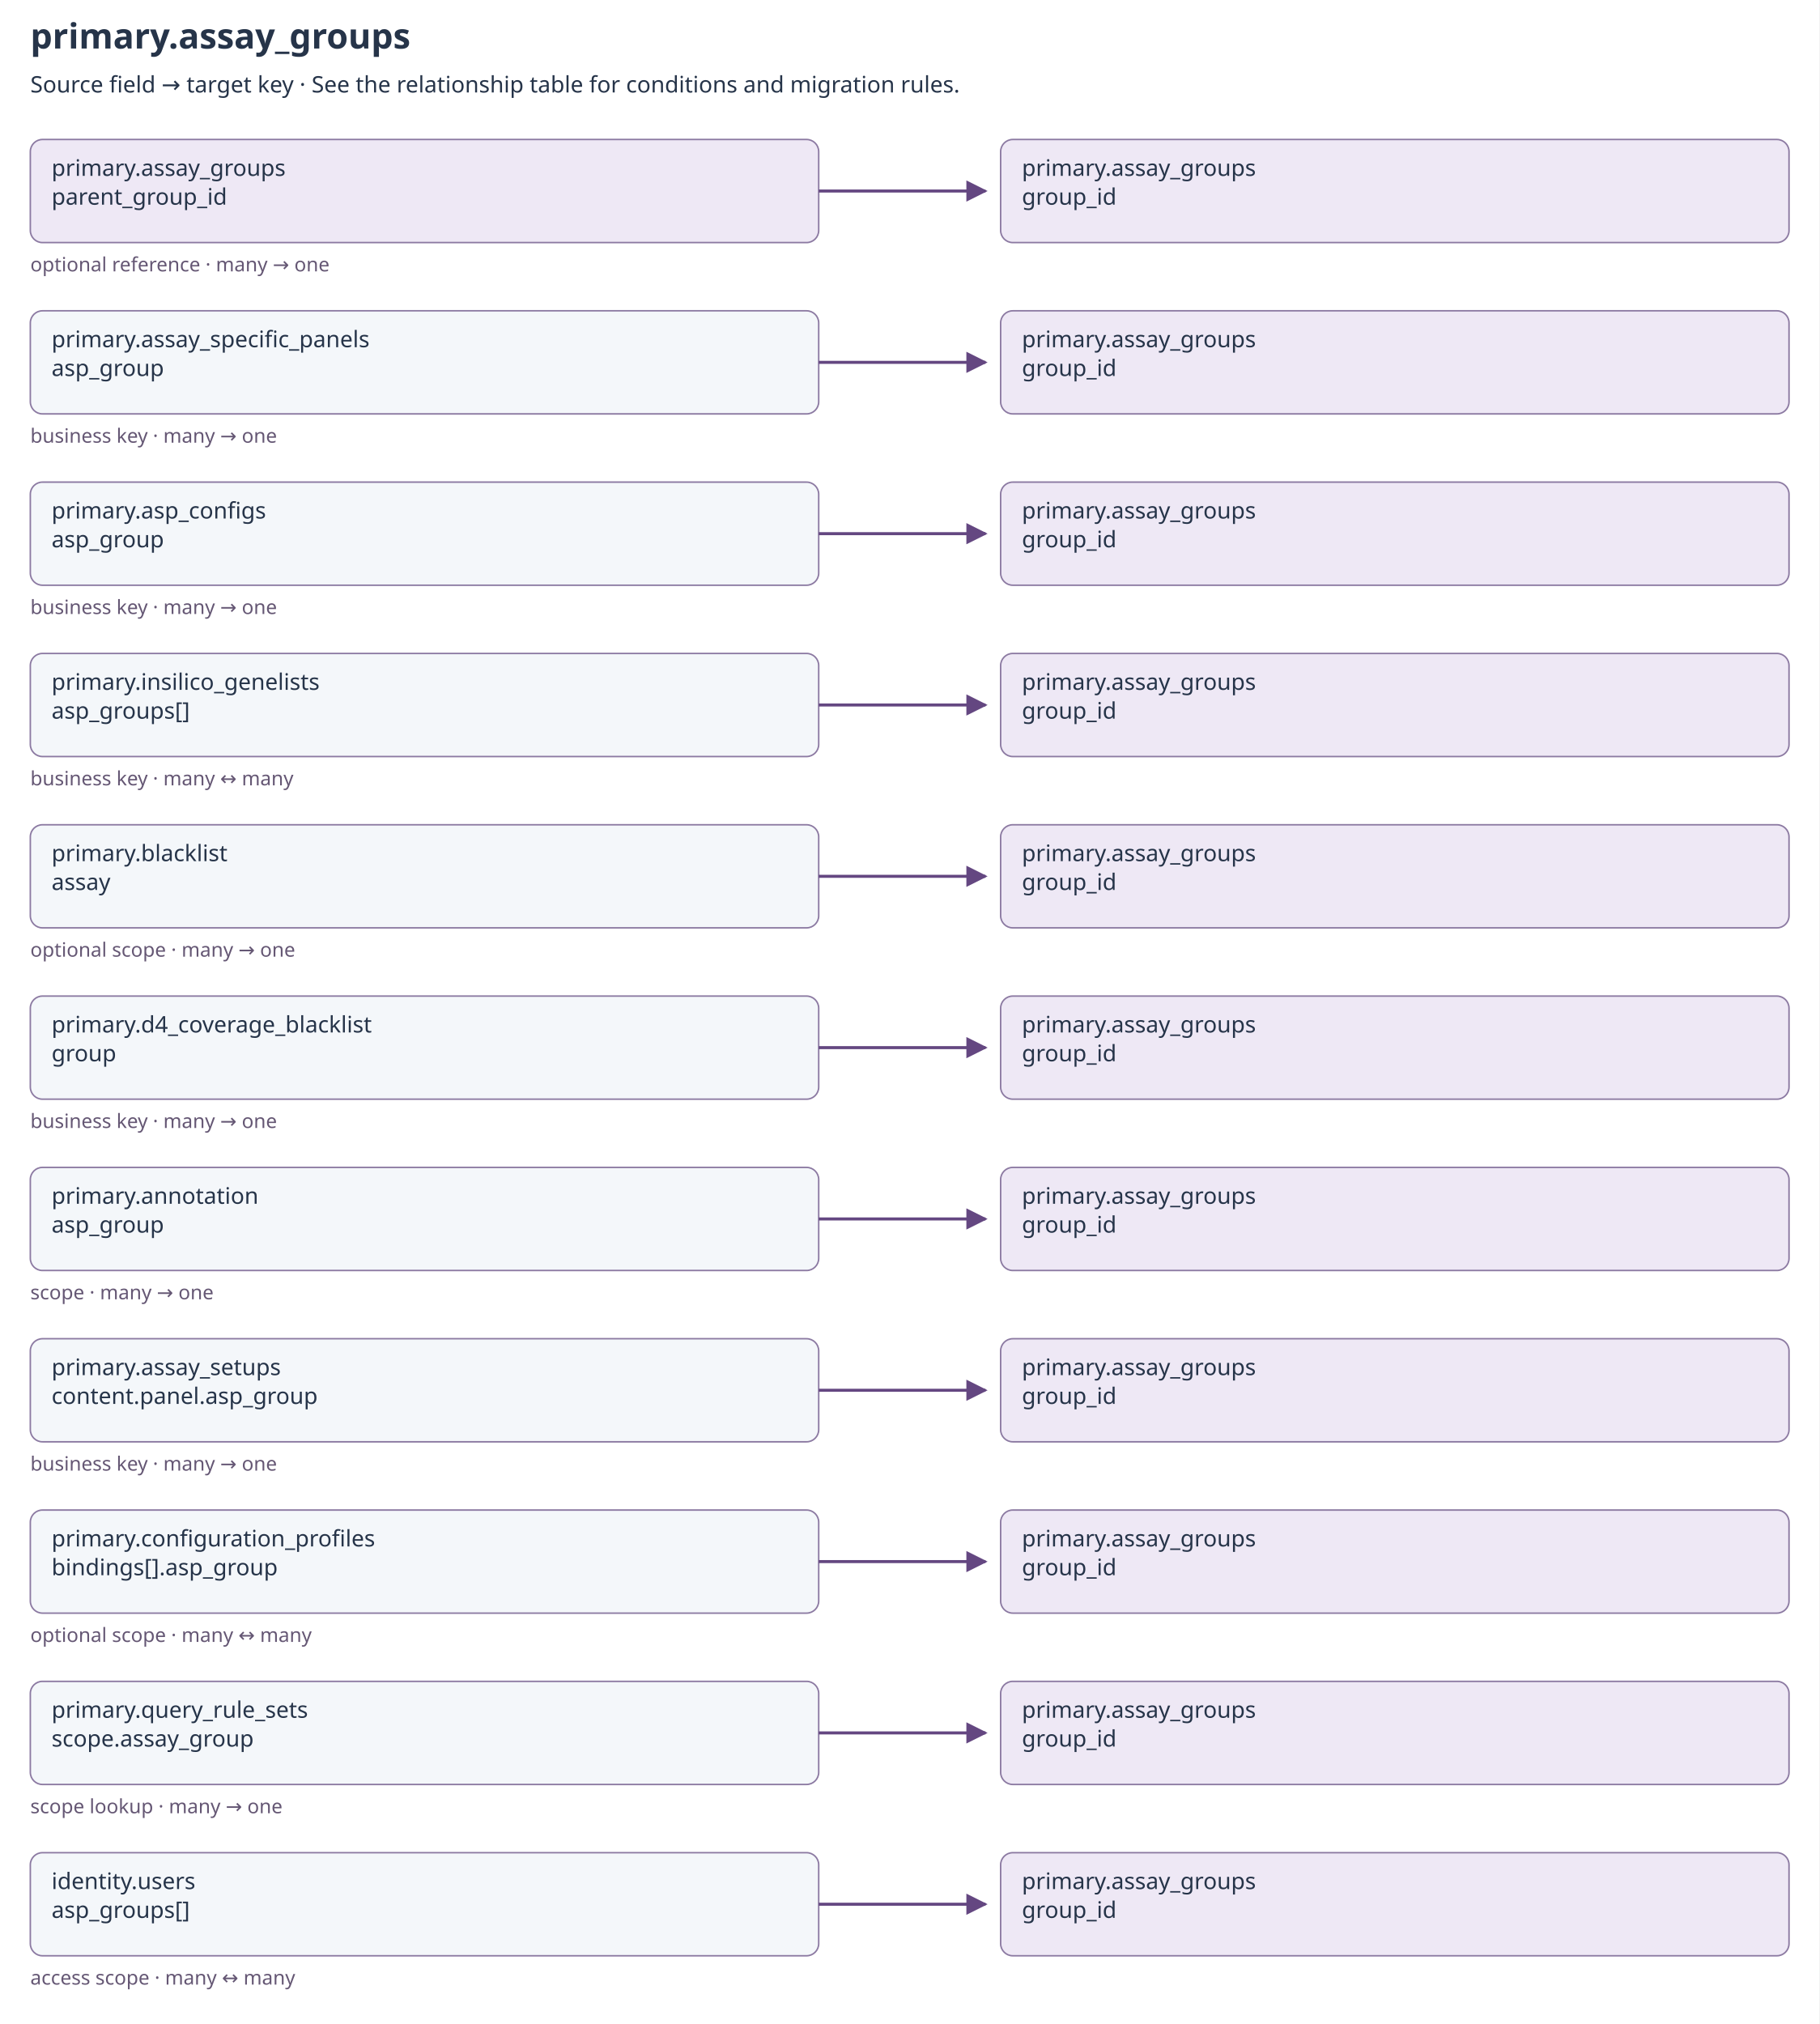
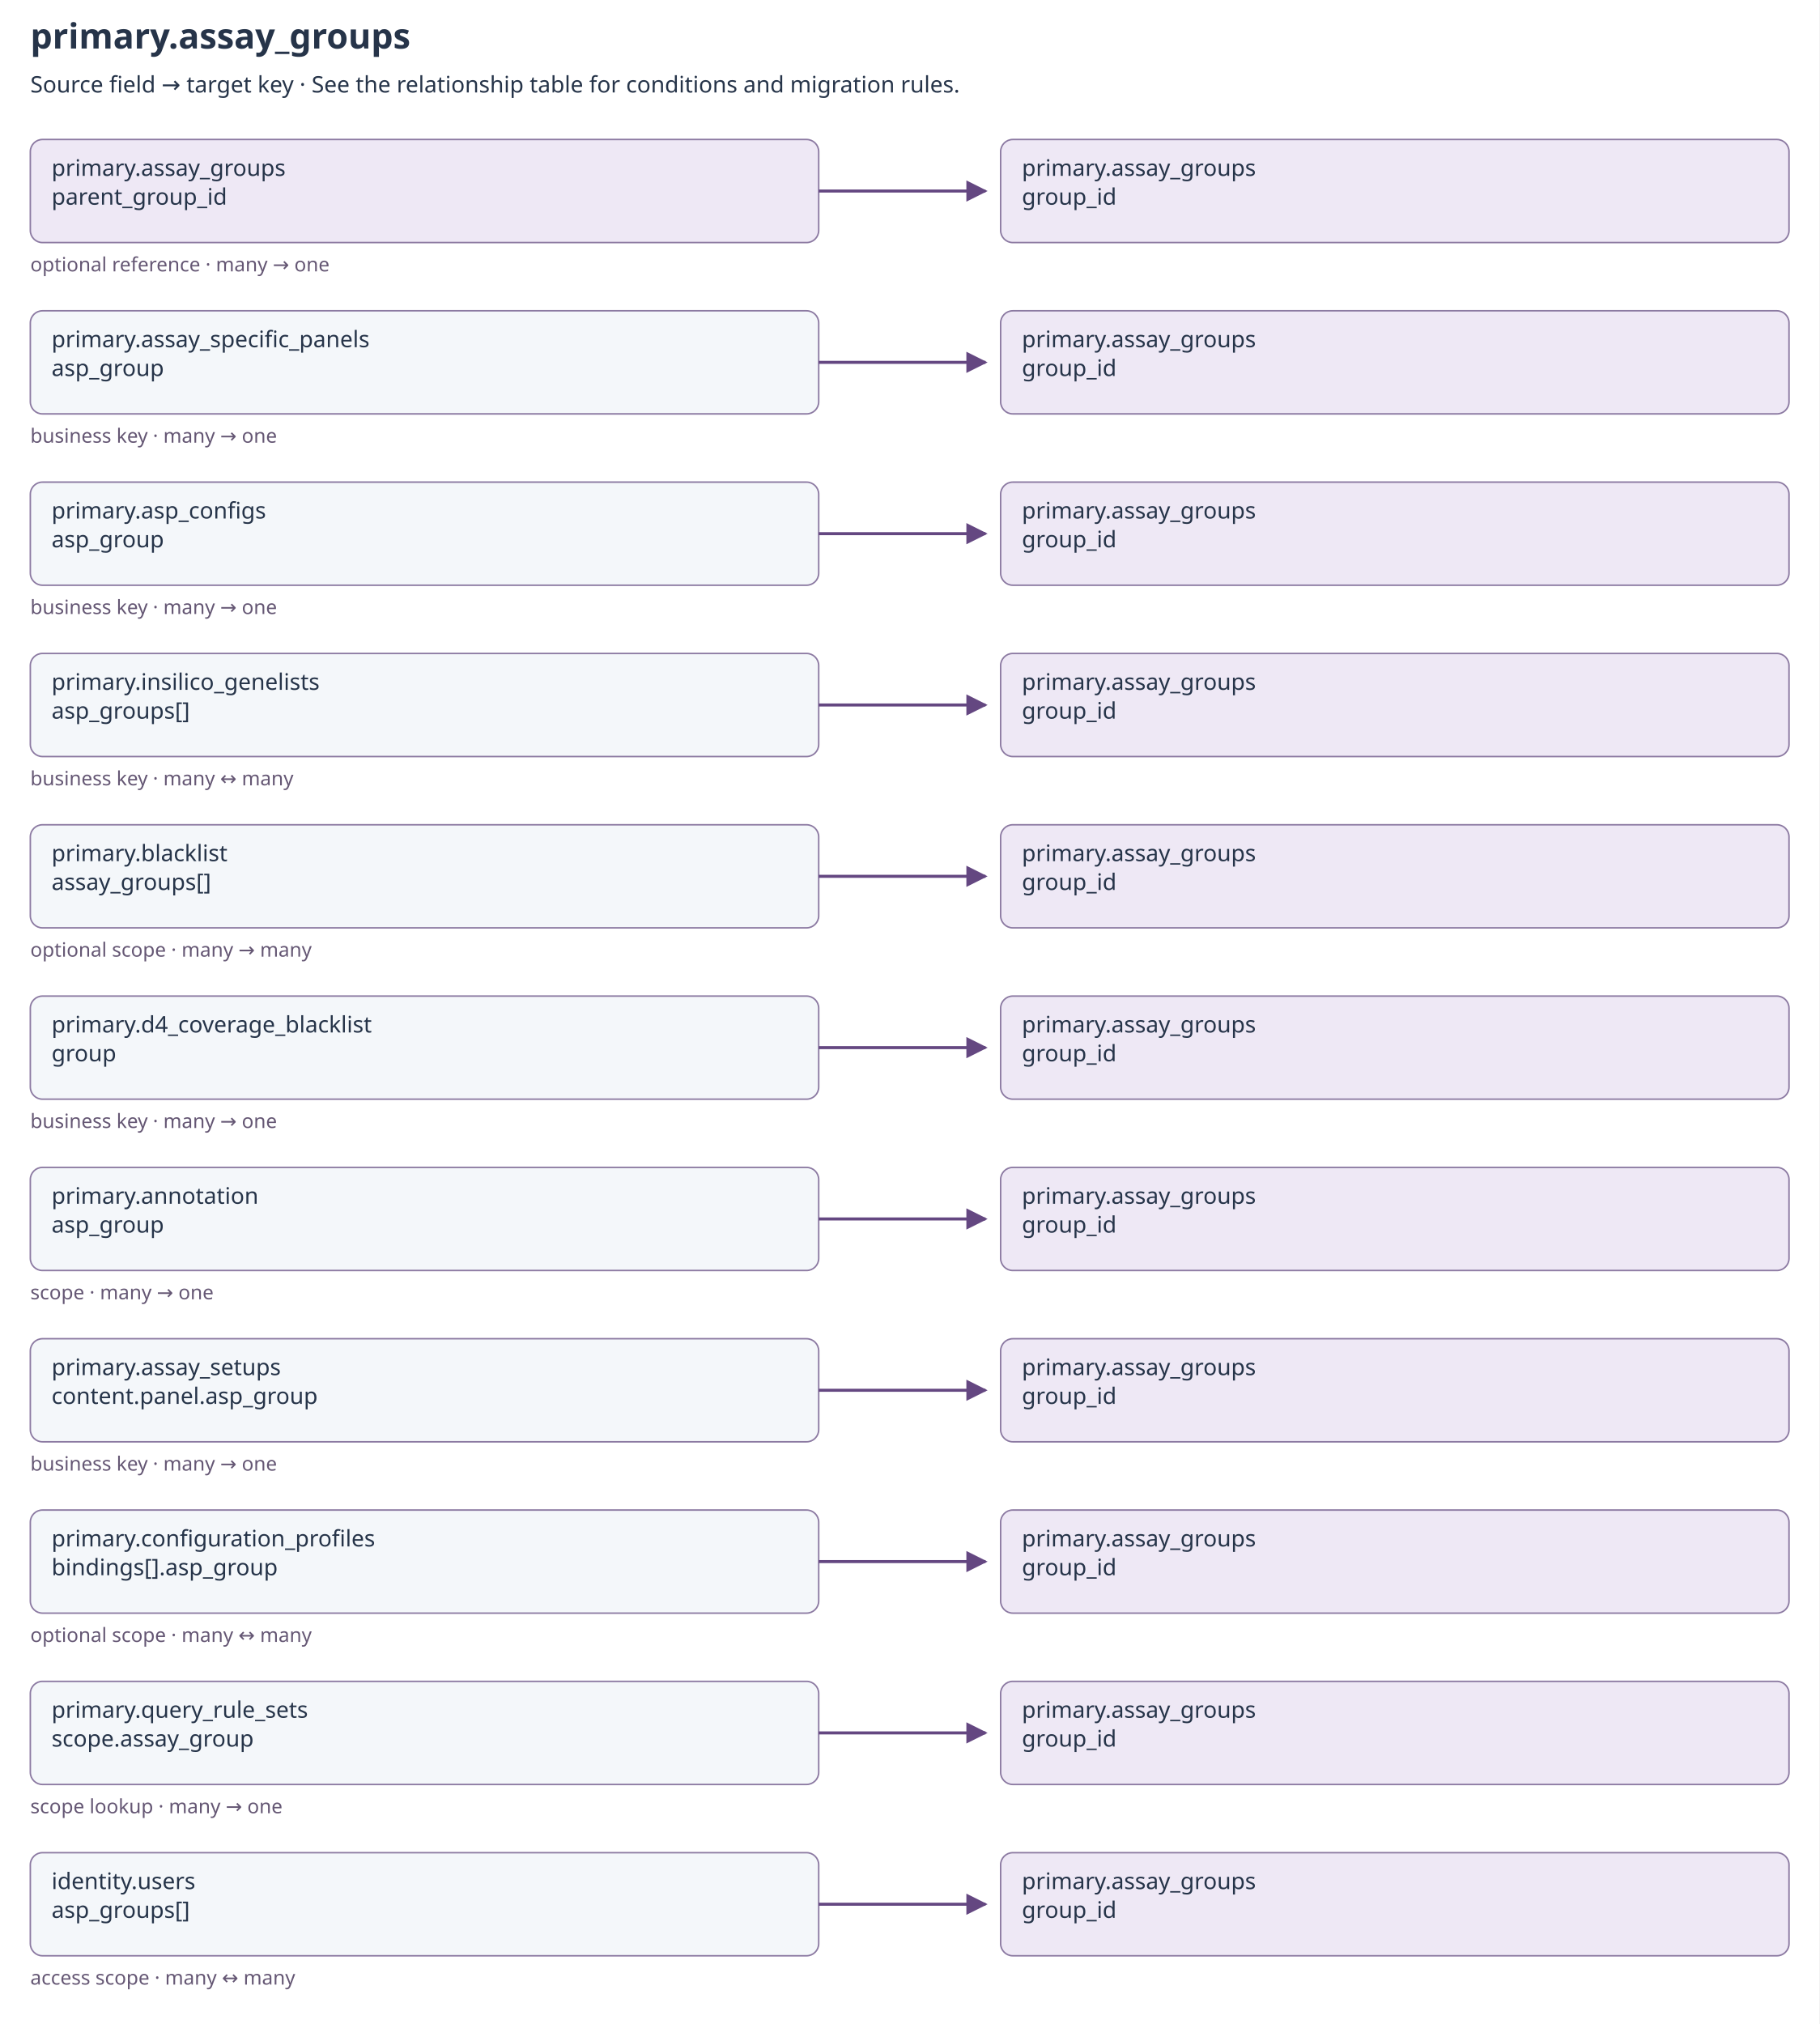
<svg xmlns="http://www.w3.org/2000/svg" width="1200" height="1335" viewBox="0 0 1200 1335" role="img" aria-labelledby="title description">
  <defs>
    <marker id="arrow" viewBox="0 0 10 10" refX="9" refY="5" markerWidth="7" markerHeight="7" orient="auto-start-reverse">
      <path d="M0 0 L10 5 L0 10z" fill="#644781" />
    </marker>
  </defs>
  <style>text{font:15px sans-serif;fill:#263449}.kind{font-size:13px;fill:#655774}</style>
  <rect width="1200" height="1335" fill="white" />
  <text x="20" y="32" style="font-size:23px;font-weight:600">primary.assay_groups</text>
  <text x="20" y="61">Source field → target key · See the relationship table for conditions and migration rules.</text>
  <rect x="20" y="92" width="520" height="68" rx="8" fill="#eee8f5" stroke="#8c7aa2" />
  <text x="34" y="116" font-weight="600">primary.assay_groups</text>
  <text x="34" y="135" font-weight="400">parent_group_id</text>
  <rect x="660" y="92" width="520" height="68" rx="8" fill="#eee8f5" stroke="#8c7aa2" />
  <text x="674" y="116" font-weight="600">primary.assay_groups</text>
  <text x="674" y="135" font-weight="400">group_id</text>
  <path d="M540 126.0 H650" stroke="#644781" stroke-width="2" marker-end="url(#arrow)" />
  <text x="20" y="179" class="kind">optional reference · many → one</text>
  <rect x="20" y="205" width="520" height="68" rx="8" fill="#f4f7fa" stroke="#8c7aa2" />
  <text x="34" y="229" font-weight="600">primary.assay_specific_panels</text>
  <text x="34" y="248" font-weight="400">asp_group</text>
  <rect x="660" y="205" width="520" height="68" rx="8" fill="#eee8f5" stroke="#8c7aa2" />
  <text x="674" y="229" font-weight="600">primary.assay_groups</text>
  <text x="674" y="248" font-weight="400">group_id</text>
  <path d="M540 239.0 H650" stroke="#644781" stroke-width="2" marker-end="url(#arrow)" />
  <text x="20" y="292" class="kind">business key · many → one</text>
  <rect x="20" y="318" width="520" height="68" rx="8" fill="#f4f7fa" stroke="#8c7aa2" />
  <text x="34" y="342" font-weight="600">primary.asp_configs</text>
  <text x="34" y="361" font-weight="400">asp_group</text>
  <rect x="660" y="318" width="520" height="68" rx="8" fill="#eee8f5" stroke="#8c7aa2" />
  <text x="674" y="342" font-weight="600">primary.assay_groups</text>
  <text x="674" y="361" font-weight="400">group_id</text>
  <path d="M540 352.0 H650" stroke="#644781" stroke-width="2" marker-end="url(#arrow)" />
  <text x="20" y="405" class="kind">business key · many → one</text>
  <rect x="20" y="431" width="520" height="68" rx="8" fill="#f4f7fa" stroke="#8c7aa2" />
  <text x="34" y="455" font-weight="600">primary.insilico_genelists</text>
  <text x="34" y="474" font-weight="400">asp_groups[]</text>
  <rect x="660" y="431" width="520" height="68" rx="8" fill="#eee8f5" stroke="#8c7aa2" />
  <text x="674" y="455" font-weight="600">primary.assay_groups</text>
  <text x="674" y="474" font-weight="400">group_id</text>
  <path d="M540 465.0 H650" stroke="#644781" stroke-width="2" marker-end="url(#arrow)" />
  <text x="20" y="518" class="kind">business key · many ↔ many</text>
  <rect x="20" y="544" width="520" height="68" rx="8" fill="#f4f7fa" stroke="#8c7aa2" />
  <text x="34" y="568" font-weight="600">primary.blacklist</text>
-   <text x="34" y="587" font-weight="400">assay</text>
+   <text x="34" y="587" font-weight="400">assay_groups[]</text>
  <rect x="660" y="544" width="520" height="68" rx="8" fill="#eee8f5" stroke="#8c7aa2" />
  <text x="674" y="568" font-weight="600">primary.assay_groups</text>
  <text x="674" y="587" font-weight="400">group_id</text>
  <path d="M540 578.0 H650" stroke="#644781" stroke-width="2" marker-end="url(#arrow)" />
-   <text x="20" y="631" class="kind">optional scope · many → one</text>
+   <text x="20" y="631" class="kind">optional scope · many → many</text>
  <rect x="20" y="657" width="520" height="68" rx="8" fill="#f4f7fa" stroke="#8c7aa2" />
  <text x="34" y="681" font-weight="600">primary.d4_coverage_blacklist</text>
  <text x="34" y="700" font-weight="400">group</text>
  <rect x="660" y="657" width="520" height="68" rx="8" fill="#eee8f5" stroke="#8c7aa2" />
  <text x="674" y="681" font-weight="600">primary.assay_groups</text>
  <text x="674" y="700" font-weight="400">group_id</text>
  <path d="M540 691.0 H650" stroke="#644781" stroke-width="2" marker-end="url(#arrow)" />
  <text x="20" y="744" class="kind">business key · many → one</text>
  <rect x="20" y="770" width="520" height="68" rx="8" fill="#f4f7fa" stroke="#8c7aa2" />
  <text x="34" y="794" font-weight="600">primary.annotation</text>
  <text x="34" y="813" font-weight="400">asp_group</text>
  <rect x="660" y="770" width="520" height="68" rx="8" fill="#eee8f5" stroke="#8c7aa2" />
  <text x="674" y="794" font-weight="600">primary.assay_groups</text>
  <text x="674" y="813" font-weight="400">group_id</text>
  <path d="M540 804.0 H650" stroke="#644781" stroke-width="2" marker-end="url(#arrow)" />
  <text x="20" y="857" class="kind">scope · many → one</text>
  <rect x="20" y="883" width="520" height="68" rx="8" fill="#f4f7fa" stroke="#8c7aa2" />
  <text x="34" y="907" font-weight="600">primary.assay_setups</text>
  <text x="34" y="926" font-weight="400">content.panel.asp_group</text>
  <rect x="660" y="883" width="520" height="68" rx="8" fill="#eee8f5" stroke="#8c7aa2" />
  <text x="674" y="907" font-weight="600">primary.assay_groups</text>
  <text x="674" y="926" font-weight="400">group_id</text>
  <path d="M540 917.0 H650" stroke="#644781" stroke-width="2" marker-end="url(#arrow)" />
  <text x="20" y="970" class="kind">business key · many → one</text>
  <rect x="20" y="996" width="520" height="68" rx="8" fill="#f4f7fa" stroke="#8c7aa2" />
  <text x="34" y="1020" font-weight="600">primary.configuration_profiles</text>
  <text x="34" y="1039" font-weight="400">bindings[].asp_group</text>
  <rect x="660" y="996" width="520" height="68" rx="8" fill="#eee8f5" stroke="#8c7aa2" />
  <text x="674" y="1020" font-weight="600">primary.assay_groups</text>
  <text x="674" y="1039" font-weight="400">group_id</text>
  <path d="M540 1030.0 H650" stroke="#644781" stroke-width="2" marker-end="url(#arrow)" />
  <text x="20" y="1083" class="kind">optional scope · many ↔ many</text>
  <rect x="20" y="1109" width="520" height="68" rx="8" fill="#f4f7fa" stroke="#8c7aa2" />
  <text x="34" y="1133" font-weight="600">primary.query_rule_sets</text>
  <text x="34" y="1152" font-weight="400">scope.assay_group</text>
  <rect x="660" y="1109" width="520" height="68" rx="8" fill="#eee8f5" stroke="#8c7aa2" />
  <text x="674" y="1133" font-weight="600">primary.assay_groups</text>
  <text x="674" y="1152" font-weight="400">group_id</text>
  <path d="M540 1143.0 H650" stroke="#644781" stroke-width="2" marker-end="url(#arrow)" />
  <text x="20" y="1196" class="kind">scope lookup · many → one</text>
  <rect x="20" y="1222" width="520" height="68" rx="8" fill="#f4f7fa" stroke="#8c7aa2" />
  <text x="34" y="1246" font-weight="600">identity.users</text>
  <text x="34" y="1265" font-weight="400">asp_groups[]</text>
  <rect x="660" y="1222" width="520" height="68" rx="8" fill="#eee8f5" stroke="#8c7aa2" />
  <text x="674" y="1246" font-weight="600">primary.assay_groups</text>
  <text x="674" y="1265" font-weight="400">group_id</text>
  <path d="M540 1256.0 H650" stroke="#644781" stroke-width="2" marker-end="url(#arrow)" />
  <text x="20" y="1309" class="kind">access scope · many ↔ many</text>
</svg>
